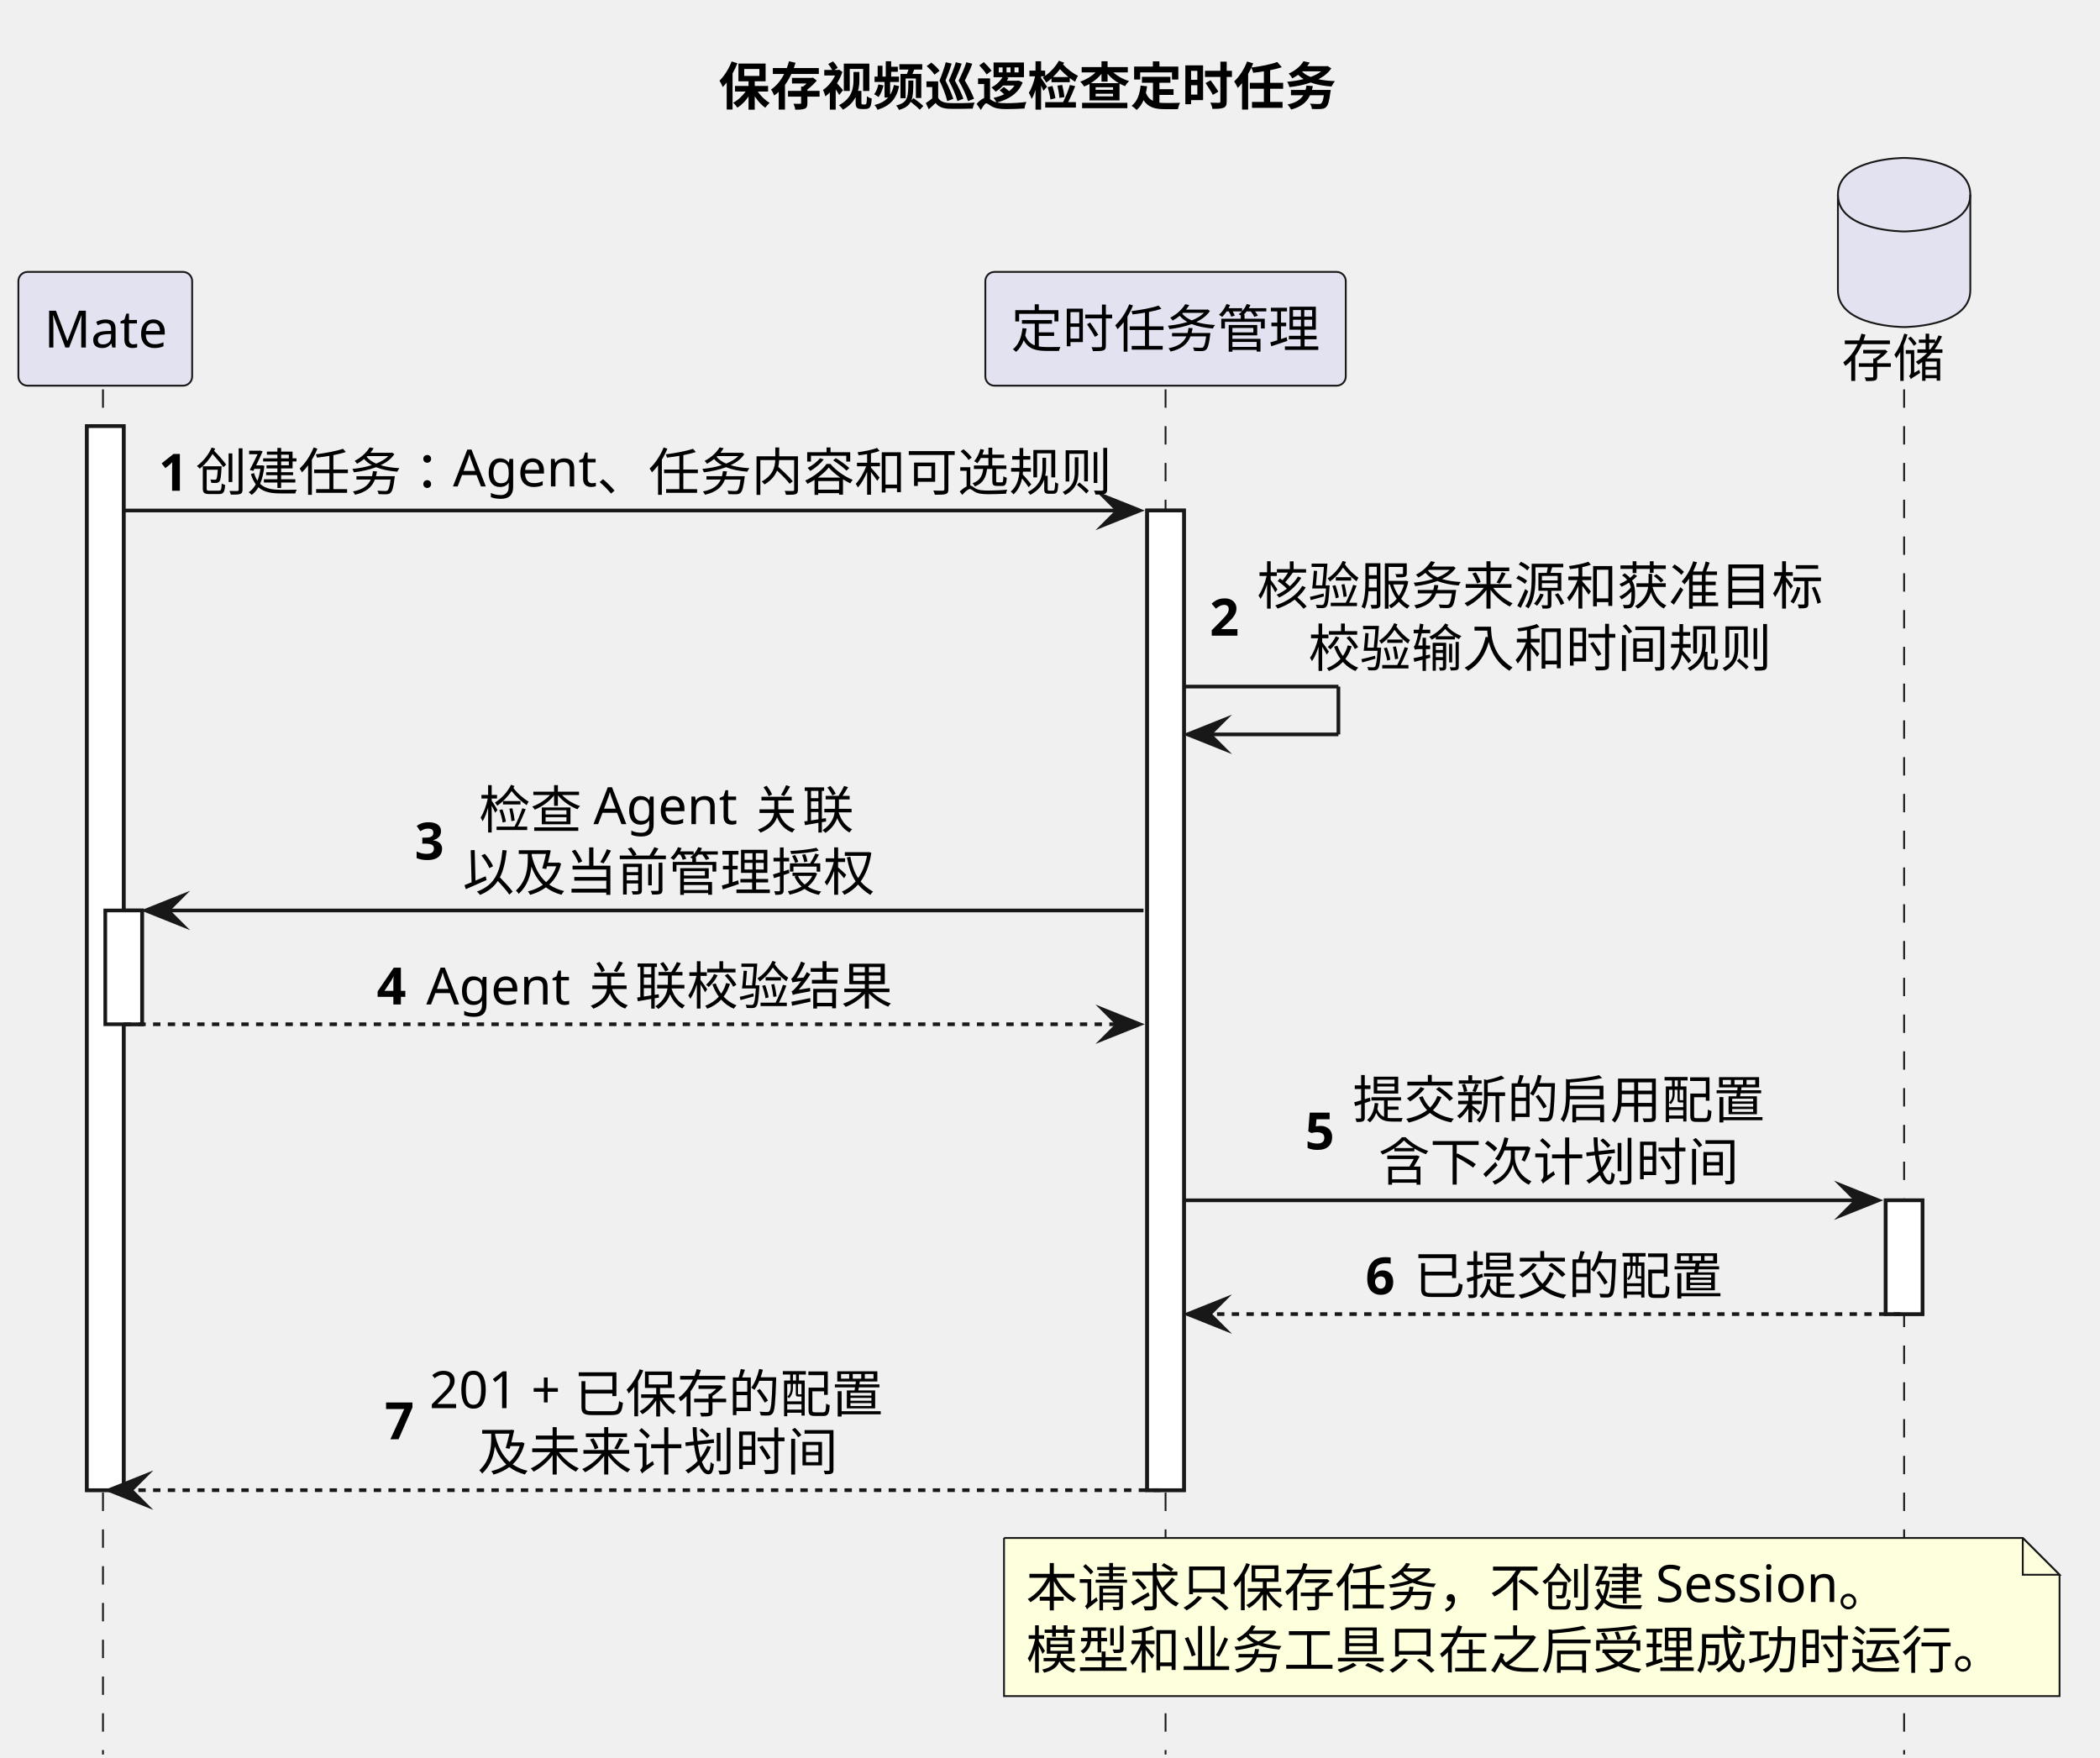
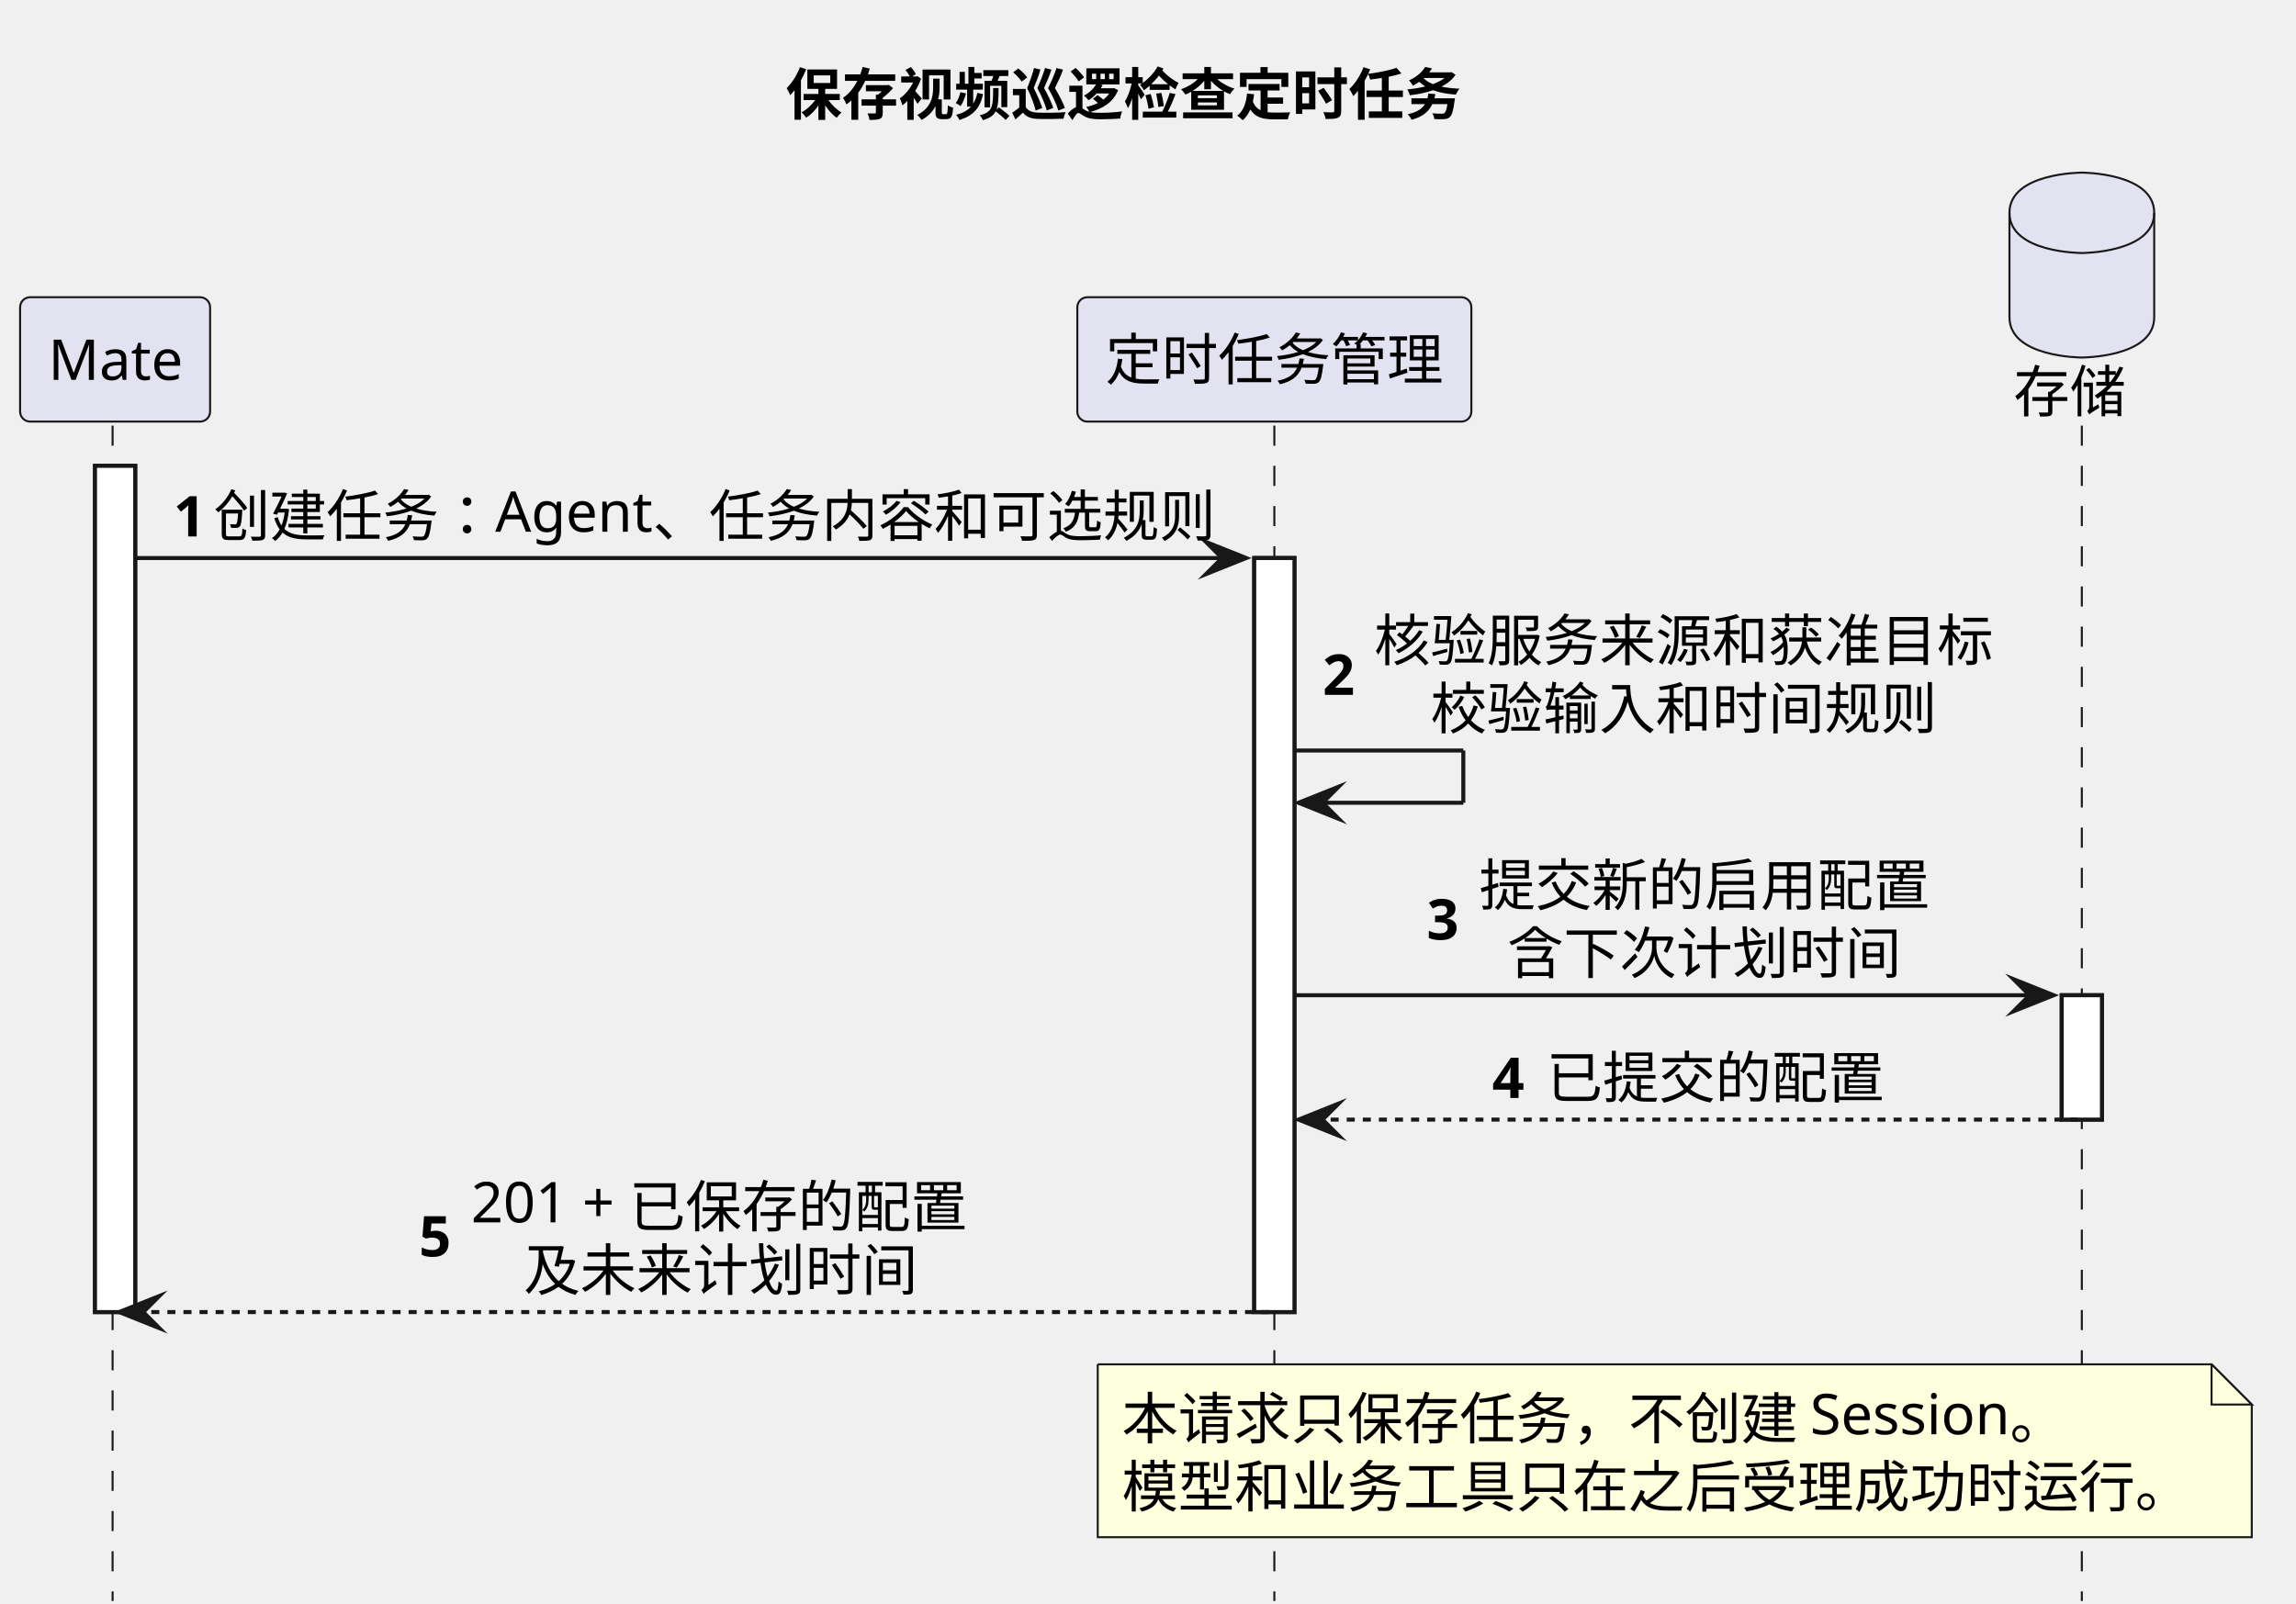
- <svg xmlns="http://www.w3.org/2000/svg" contentStyleType="text/css" data-diagram-type="SEQUENCE" height="478px" preserveAspectRatio="none" style="width:571px;height:478px;background:#FFFFFF;" version="1.1" viewBox="0 0 571 478" width="571px" zoomAndPan="magnify">
+ <svg xmlns="http://www.w3.org/2000/svg" contentStyleType="text/css" data-diagram-type="SEQUENCE" height="399px" preserveAspectRatio="none" style="width:571px;height:399px;background:#FFFFFF;" version="1.1" viewBox="0 0 571 399" width="571px" zoomAndPan="magnify">
  <defs />
  <g>
-     <g class="title" data-source-line="200">
+     <g class="title" data-source-line="197">
      <text fill="#000000" font-family="sans-serif" font-size="14" font-weight="700" lengthAdjust="spacing" textLength="173.25" x="195.375" y="28.562">保存视频巡逻检查定时任务</text>
    </g>
    <g>
-       <rect fill="#FFFFFF" height="289.334" style="stroke:#181818;stroke-width:1;" width="10" x="23.625" y="115.879" />
+       <rect fill="#FFFFFF" height="210.516" style="stroke:#181818;stroke-width:1;" width="10" x="23.625" y="115.879" />
    </g>
    <g>
-       <rect fill="#FFFFFF" height="30.939" style="stroke:#181818;stroke-width:1;" width="10" x="28.625" y="247.576" />
+       <rect fill="#FFFFFF" height="187.576" style="stroke:#181818;stroke-width:1;" width="10" x="311.92" y="138.818" />
    </g>
    <g>
-       <rect fill="#FFFFFF" height="266.394" style="stroke:#181818;stroke-width:1;" width="10" x="311.92" y="138.818" />
+       <rect fill="#FFFFFF" height="30.939" style="stroke:#181818;stroke-width:1;" width="10" x="512.738" y="247.576" />
    </g>
-     <g>
-       <rect fill="#FFFFFF" height="30.939" style="stroke:#181818;stroke-width:1;" width="10" x="512.738" y="326.394" />
-     </g>
-     <g class="participant-lifeline" data-entity-uid="part1" data-qualified-name="Mate" data-source-line="205" id="part1-lifeline">
+     <g class="participant-lifeline" data-entity-uid="part1" data-qualified-name="Mate" data-source-line="202" id="part1-lifeline">
      <g>
-         <rect fill="#000000" fill-opacity="0" height="371.213" width="8" x="24.625" y="105.879" />
-         <line style="stroke:#181818;stroke-width:0.5;stroke-dasharray:5,5;" x1="28" x2="28" y1="105.879" y2="477.092" />
+         <rect fill="#000000" fill-opacity="0" height="292.394" width="8" x="24.625" y="105.879" />
+         <line style="stroke:#181818;stroke-width:0.5;stroke-dasharray:5,5;" x1="28" x2="28" y1="105.879" y2="398.273" />
      </g>
    </g>
-     <g class="participant-lifeline" data-entity-uid="part2" data-qualified-name="Schedule" data-source-line="206" id="part2-lifeline">
+     <g class="participant-lifeline" data-entity-uid="part2" data-qualified-name="Schedule" data-source-line="203" id="part2-lifeline">
      <g>
-         <rect fill="#000000" fill-opacity="0" height="371.213" width="8" x="312.92" y="105.879" />
-         <line style="stroke:#181818;stroke-width:0.5;stroke-dasharray:5,5;" x1="316.92" x2="316.92" y1="105.879" y2="477.092" />
+         <rect fill="#000000" fill-opacity="0" height="292.394" width="8" x="312.92" y="105.879" />
+         <line style="stroke:#181818;stroke-width:0.5;stroke-dasharray:5,5;" x1="316.92" x2="316.92" y1="105.879" y2="398.273" />
      </g>
    </g>
-     <g class="participant-lifeline" data-entity-uid="part3" data-qualified-name="Store" data-source-line="207" id="part3-lifeline">
+     <g class="participant-lifeline" data-entity-uid="part3" data-qualified-name="Store" data-source-line="204" id="part3-lifeline">
      <g>
-         <rect fill="#000000" fill-opacity="0" height="371.213" width="8" x="513.738" y="105.879" />
-         <line style="stroke:#181818;stroke-width:0.5;stroke-dasharray:5,5;" x1="517.738" x2="517.738" y1="105.879" y2="477.092" />
+         <rect fill="#000000" fill-opacity="0" height="292.394" width="8" x="513.738" y="105.879" />
+         <line style="stroke:#181818;stroke-width:0.5;stroke-dasharray:5,5;" x1="517.738" x2="517.738" y1="105.879" y2="398.273" />
      </g>
    </g>
-     <g class="participant participant-head" data-entity-uid="part1" data-qualified-name="Mate" data-source-line="205" id="part1-head">
+     <g class="participant participant-head" data-entity-uid="part1" data-qualified-name="Mate" data-source-line="202" id="part1-head">
      <rect fill="#E2E2F0" height="30.939" rx="2.5" ry="2.5" style="stroke:#181818;stroke-width:0.5;" width="47.25" x="5" y="73.939" />
      <text fill="#000000" font-family="sans-serif" font-size="14" lengthAdjust="spacing" textLength="33.25" x="12" y="94.502">Mate</text>
    </g>
-     <g class="participant participant-head" data-entity-uid="part2" data-qualified-name="Schedule" data-source-line="206" id="part2-head">
+     <g class="participant participant-head" data-entity-uid="part2" data-qualified-name="Schedule" data-source-line="203" id="part2-head">
      <rect fill="#E2E2F0" height="30.939" rx="2.5" ry="2.5" style="stroke:#181818;stroke-width:0.5;" width="98" x="267.92" y="73.939" />
      <text fill="#000000" font-family="sans-serif" font-size="14" lengthAdjust="spacing" textLength="84" x="274.92" y="94.502">定时任务管理</text>
    </g>
-     <g class="participant participant-head" data-entity-uid="part3" data-qualified-name="Store" data-source-line="207" id="part3-head">
+     <g class="participant participant-head" data-entity-uid="part3" data-qualified-name="Store" data-source-line="204" id="part3-head">
      <text fill="#000000" font-family="sans-serif" font-size="14" lengthAdjust="spacing" textLength="28" x="500.738" y="102.502">存储</text>
      <path d="M499.738,52.94 C499.738,42.94 517.738,42.94 517.738,42.94 C517.738,42.94 535.738,42.94 535.738,52.94 L535.738,78.939 C535.738,88.939 517.738,88.939 517.738,88.939 C517.738,88.939 499.738,88.939 499.738,78.939 L499.738,52.94" fill="#E2E2F0" style="stroke:#181818;stroke-width:0.5;" />
      <path d="M499.738,52.94 C499.738,62.94 517.738,62.94 517.738,62.94 C517.738,62.94 535.738,62.94 535.738,52.94" fill="none" style="stroke:#181818;stroke-width:0.5;" />
    </g>
    <g>
-       <rect fill="#FFFFFF" height="289.334" style="stroke:#181818;stroke-width:1;" width="10" x="23.625" y="115.879" />
+       <rect fill="#FFFFFF" height="210.516" style="stroke:#181818;stroke-width:1;" width="10" x="23.625" y="115.879" />
    </g>
    <g>
-       <rect fill="#FFFFFF" height="30.939" style="stroke:#181818;stroke-width:1;" width="10" x="28.625" y="247.576" />
+       <rect fill="#FFFFFF" height="187.576" style="stroke:#181818;stroke-width:1;" width="10" x="311.92" y="138.818" />
    </g>
    <g>
-       <rect fill="#FFFFFF" height="266.394" style="stroke:#181818;stroke-width:1;" width="10" x="311.92" y="138.818" />
+       <rect fill="#FFFFFF" height="30.939" style="stroke:#181818;stroke-width:1;" width="10" x="512.738" y="247.576" />
    </g>
-     <g>
-       <rect fill="#FFFFFF" height="30.939" style="stroke:#181818;stroke-width:1;" width="10" x="512.738" y="326.394" />
-     </g>
-     <g class="message" data-entity-1="part1" data-entity-2="part2" data-source-line="210" id="msg1">
+     <g class="message" data-entity-1="part1" data-entity-2="part2" data-source-line="207" id="msg1">
      <polygon fill="#181818" points="299.92,134.818,309.92,138.818,299.92,142.818,303.92,138.818" style="stroke:#181818;stroke-width:1;stroke-linejoin:miter;stroke-miterlimit:10;" />
      <line style="stroke:#181818;stroke-width:1;" x1="33.625" x2="305.92" y1="138.818" y2="138.818" />
      <text fill="#000000" font-family="sans-serif" font-size="14" font-weight="700" lengthAdjust="spacing" textLength="6.036" x="43.125" y="133.441">1</text>
      <text fill="#000000" font-family="sans-serif" font-size="14" lengthAdjust="spacing" textLength="249.259" x="53.161" y="133.441">创建任务：Agent、任务内容和可选规则</text>
    </g>
-     <g class="message" data-entity-1="part2" data-entity-2="part2" data-source-line="211" id="msg2">
+     <g class="message" data-entity-1="part2" data-entity-2="part2" data-source-line="208" id="msg2">
      <line style="stroke:#181818;stroke-width:1;" x1="321.92" x2="363.92" y1="186.697" y2="186.697" />
      <line style="stroke:#181818;stroke-width:1;" x1="363.92" x2="363.92" y1="186.697" y2="199.697" />
      <line style="stroke:#181818;stroke-width:1;" x1="322.92" x2="363.92" y1="199.697" y2="199.697" />
      <polygon fill="#181818" points="332.92,195.697,322.92,199.697,332.92,203.697,328.92,199.697" style="stroke:#181818;stroke-width:1;stroke-linejoin:miter;stroke-miterlimit:10;" />
      <text fill="#000000" font-family="sans-serif" font-size="14" font-weight="700" lengthAdjust="spacing" textLength="8.818" x="328.92" y="172.851">2</text>
      <text fill="#000000" font-family="sans-serif" font-size="14" lengthAdjust="spacing" textLength="154" x="341.738" y="164.381">核验服务来源和获准目标</text>
      <text fill="#000000" font-family="sans-serif" font-size="14" lengthAdjust="spacing" textLength="126" x="355.738" y="181.32">校验输入和时间规则</text>
    </g>
-     <g class="message" data-entity-1="part2" data-entity-2="part1" data-source-line="212" id="msg3">
-       <polygon fill="#181818" points="49.625,243.576,39.625,247.576,49.625,251.576,45.625,247.576" style="stroke:#181818;stroke-width:1;stroke-linejoin:miter;stroke-miterlimit:10;" />
-       <line style="stroke:#181818;stroke-width:1;" x1="43.625" x2="310.92" y1="247.576" y2="247.576" />
-       <text fill="#000000" font-family="sans-serif" font-size="14" font-weight="700" lengthAdjust="spacing" textLength="9.037" x="112.754" y="233.73">3</text>
-       <text fill="#000000" font-family="sans-serif" font-size="14" lengthAdjust="spacing" textLength="103.134" x="130.224" y="225.26">检查 Agent 关联</text>
-       <text fill="#000000" font-family="sans-serif" font-size="14" lengthAdjust="spacing" textLength="112" x="125.791" y="242.199">以及当前管理授权</text>
+     <g class="message" data-entity-1="part2" data-entity-2="part3" data-source-line="209" id="msg3">
+       <polygon fill="#181818" points="500.738,243.576,510.738,247.576,500.738,251.576,504.738,247.576" style="stroke:#181818;stroke-width:1;stroke-linejoin:miter;stroke-miterlimit:10;" />
+       <line style="stroke:#181818;stroke-width:1;" x1="321.92" x2="506.738" y1="247.576" y2="247.576" />
+       <text fill="#000000" font-family="sans-serif" font-size="14" font-weight="700" lengthAdjust="spacing" textLength="9.037" x="354.81" y="233.73">3</text>
+       <text fill="#000000" font-family="sans-serif" font-size="14" lengthAdjust="spacing" textLength="112" x="367.848" y="225.26">提交新的启用配置</text>
+       <text fill="#000000" font-family="sans-serif" font-size="14" lengthAdjust="spacing" textLength="98" x="374.848" y="242.199">含下次计划时间</text>
    </g>
-     <g class="message" data-entity-1="part1" data-entity-2="part2" data-source-line="213" id="msg4">
-       <polygon fill="#181818" points="299.92,274.516,309.92,278.516,299.92,282.516,303.92,278.516" style="stroke:#181818;stroke-width:1;stroke-linejoin:miter;stroke-miterlimit:10;" />
-       <line style="stroke:#181818;stroke-width:1;stroke-dasharray:2,2;" x1="33.625" x2="305.92" y1="278.516" y2="278.516" />
-       <text fill="#000000" font-family="sans-serif" font-size="14" font-weight="700" lengthAdjust="spacing" textLength="9.468" x="102.44" y="273.139">4</text>
-       <text fill="#000000" font-family="sans-serif" font-size="14" lengthAdjust="spacing" textLength="127.196" x="115.908" y="273.139">Agent 关联校验结果</text>
+     <g class="message" data-entity-1="part3" data-entity-2="part2" data-source-line="210" id="msg4">
+       <polygon fill="#181818" points="332.92,274.516,322.92,278.516,332.92,282.516,328.92,278.516" style="stroke:#181818;stroke-width:1;stroke-linejoin:miter;stroke-miterlimit:10;" />
+       <line style="stroke:#181818;stroke-width:1;stroke-dasharray:2,2;" x1="326.92" x2="516.738" y1="278.516" y2="278.516" />
+       <text fill="#000000" font-family="sans-serif" font-size="14" font-weight="700" lengthAdjust="spacing" textLength="9.468" x="371.095" y="273.139">4</text>
+       <text fill="#000000" font-family="sans-serif" font-size="14" lengthAdjust="spacing" textLength="84" x="384.563" y="273.139">已提交的配置</text>
    </g>
-     <g class="message" data-entity-1="part2" data-entity-2="part3" data-source-line="214" id="msg5">
-       <polygon fill="#181818" points="500.738,322.394,510.738,326.394,500.738,330.394,504.738,326.394" style="stroke:#181818;stroke-width:1;stroke-linejoin:miter;stroke-miterlimit:10;" />
-       <line style="stroke:#181818;stroke-width:1;" x1="321.92" x2="506.738" y1="326.394" y2="326.394" />
-       <text fill="#000000" font-family="sans-serif" font-size="14" font-weight="700" lengthAdjust="spacing" textLength="8.948" x="354.855" y="312.548">5</text>
-       <text fill="#000000" font-family="sans-serif" font-size="14" lengthAdjust="spacing" textLength="112" x="367.803" y="304.078">提交新的启用配置</text>
-       <text fill="#000000" font-family="sans-serif" font-size="14" lengthAdjust="spacing" textLength="98" x="374.803" y="321.018">含下次计划时间</text>
+     <g class="message" data-entity-1="part2" data-entity-2="part1" data-source-line="211" id="msg5">
+       <polygon fill="#181818" points="39.625,322.394,29.625,326.394,39.625,330.394,35.625,326.394" style="stroke:#181818;stroke-width:1;stroke-linejoin:miter;stroke-miterlimit:10;" />
+       <line style="stroke:#181818;stroke-width:1;stroke-dasharray:2,2;" x1="33.625" x2="315.92" y1="326.394" y2="326.394" />
+       <text fill="#000000" font-family="sans-serif" font-size="14" font-weight="700" lengthAdjust="spacing" textLength="8.948" x="104.197" y="312.548">5</text>
+       <text fill="#000000" font-family="sans-serif" font-size="14" lengthAdjust="spacing" textLength="124.202" x="117.145" y="304.078">201 + 已保存的配置</text>
+       <text fill="#000000" font-family="sans-serif" font-size="14" lengthAdjust="spacing" textLength="98" x="130.247" y="321.018">及未来计划时间</text>
    </g>
-     <g class="message" data-entity-1="part3" data-entity-2="part2" data-source-line="215" id="msg6">
-       <polygon fill="#181818" points="332.92,353.334,322.92,357.334,332.92,361.334,328.92,357.334" style="stroke:#181818;stroke-width:1;stroke-linejoin:miter;stroke-miterlimit:10;" />
-       <line style="stroke:#181818;stroke-width:1;stroke-dasharray:2,2;" x1="326.92" x2="516.738" y1="357.334" y2="357.334" />
-       <text fill="#000000" font-family="sans-serif" font-size="14" font-weight="700" lengthAdjust="spacing" textLength="9.092" x="371.283" y="351.957">6</text>
-       <text fill="#000000" font-family="sans-serif" font-size="14" lengthAdjust="spacing" textLength="84" x="384.375" y="351.957">已提交的配置</text>
-     </g>
-     <g class="message" data-entity-1="part2" data-entity-2="part1" data-source-line="216" id="msg7">
-       <polygon fill="#181818" points="39.625,401.213,29.625,405.213,39.625,409.213,35.625,405.213" style="stroke:#181818;stroke-width:1;stroke-linejoin:miter;stroke-miterlimit:10;" />
-       <line style="stroke:#181818;stroke-width:1;stroke-dasharray:2,2;" x1="33.625" x2="315.92" y1="405.213" y2="405.213" />
-       <text fill="#000000" font-family="sans-serif" font-size="14" font-weight="700" lengthAdjust="spacing" textLength="8.142" x="104.601" y="391.366">7</text>
-       <text fill="#000000" font-family="sans-serif" font-size="14" lengthAdjust="spacing" textLength="124.202" x="116.742" y="382.897">201 + 已保存的配置</text>
-       <text fill="#000000" font-family="sans-serif" font-size="14" lengthAdjust="spacing" textLength="98" x="129.843" y="399.836">及未来计划时间</text>
-     </g>
-     <path d="M273,418.213 L273,461.213 L560,461.213 L560,428.213 L550,418.213 L273,418.213" fill="#FEFFDD" style="stroke:#181818;stroke-width:0.5;" />
-     <path d="M550,418.213 L550,428.213 L560,428.213 L550,418.213" fill="#FEFFDD" style="stroke:#181818;stroke-width:0.5;" />
-     <text fill="#000000" font-family="sans-serif" font-size="14" lengthAdjust="spacing" textLength="237.918" x="279" y="436.775">本请求只保存任务，不创建 Session。</text>
-     <text fill="#000000" font-family="sans-serif" font-size="14" lengthAdjust="spacing" textLength="266" x="279" y="453.715">模型和业务工具只在之后受理成功时运行。</text>
+     <path d="M273,339.394 L273,382.394 L560,382.394 L560,349.394 L550,339.394 L273,339.394" fill="#FEFFDD" style="stroke:#181818;stroke-width:0.5;" />
+     <path d="M550,339.394 L550,349.394 L560,349.394 L550,339.394" fill="#FEFFDD" style="stroke:#181818;stroke-width:0.5;" />
+     <text fill="#000000" font-family="sans-serif" font-size="14" lengthAdjust="spacing" textLength="237.918" x="279" y="357.957">本请求只保存任务，不创建 Session。</text>
+     <text fill="#000000" font-family="sans-serif" font-size="14" lengthAdjust="spacing" textLength="266" x="279" y="374.897">模型和业务工具只在之后受理成功时运行。</text>
  </g>
</svg>
